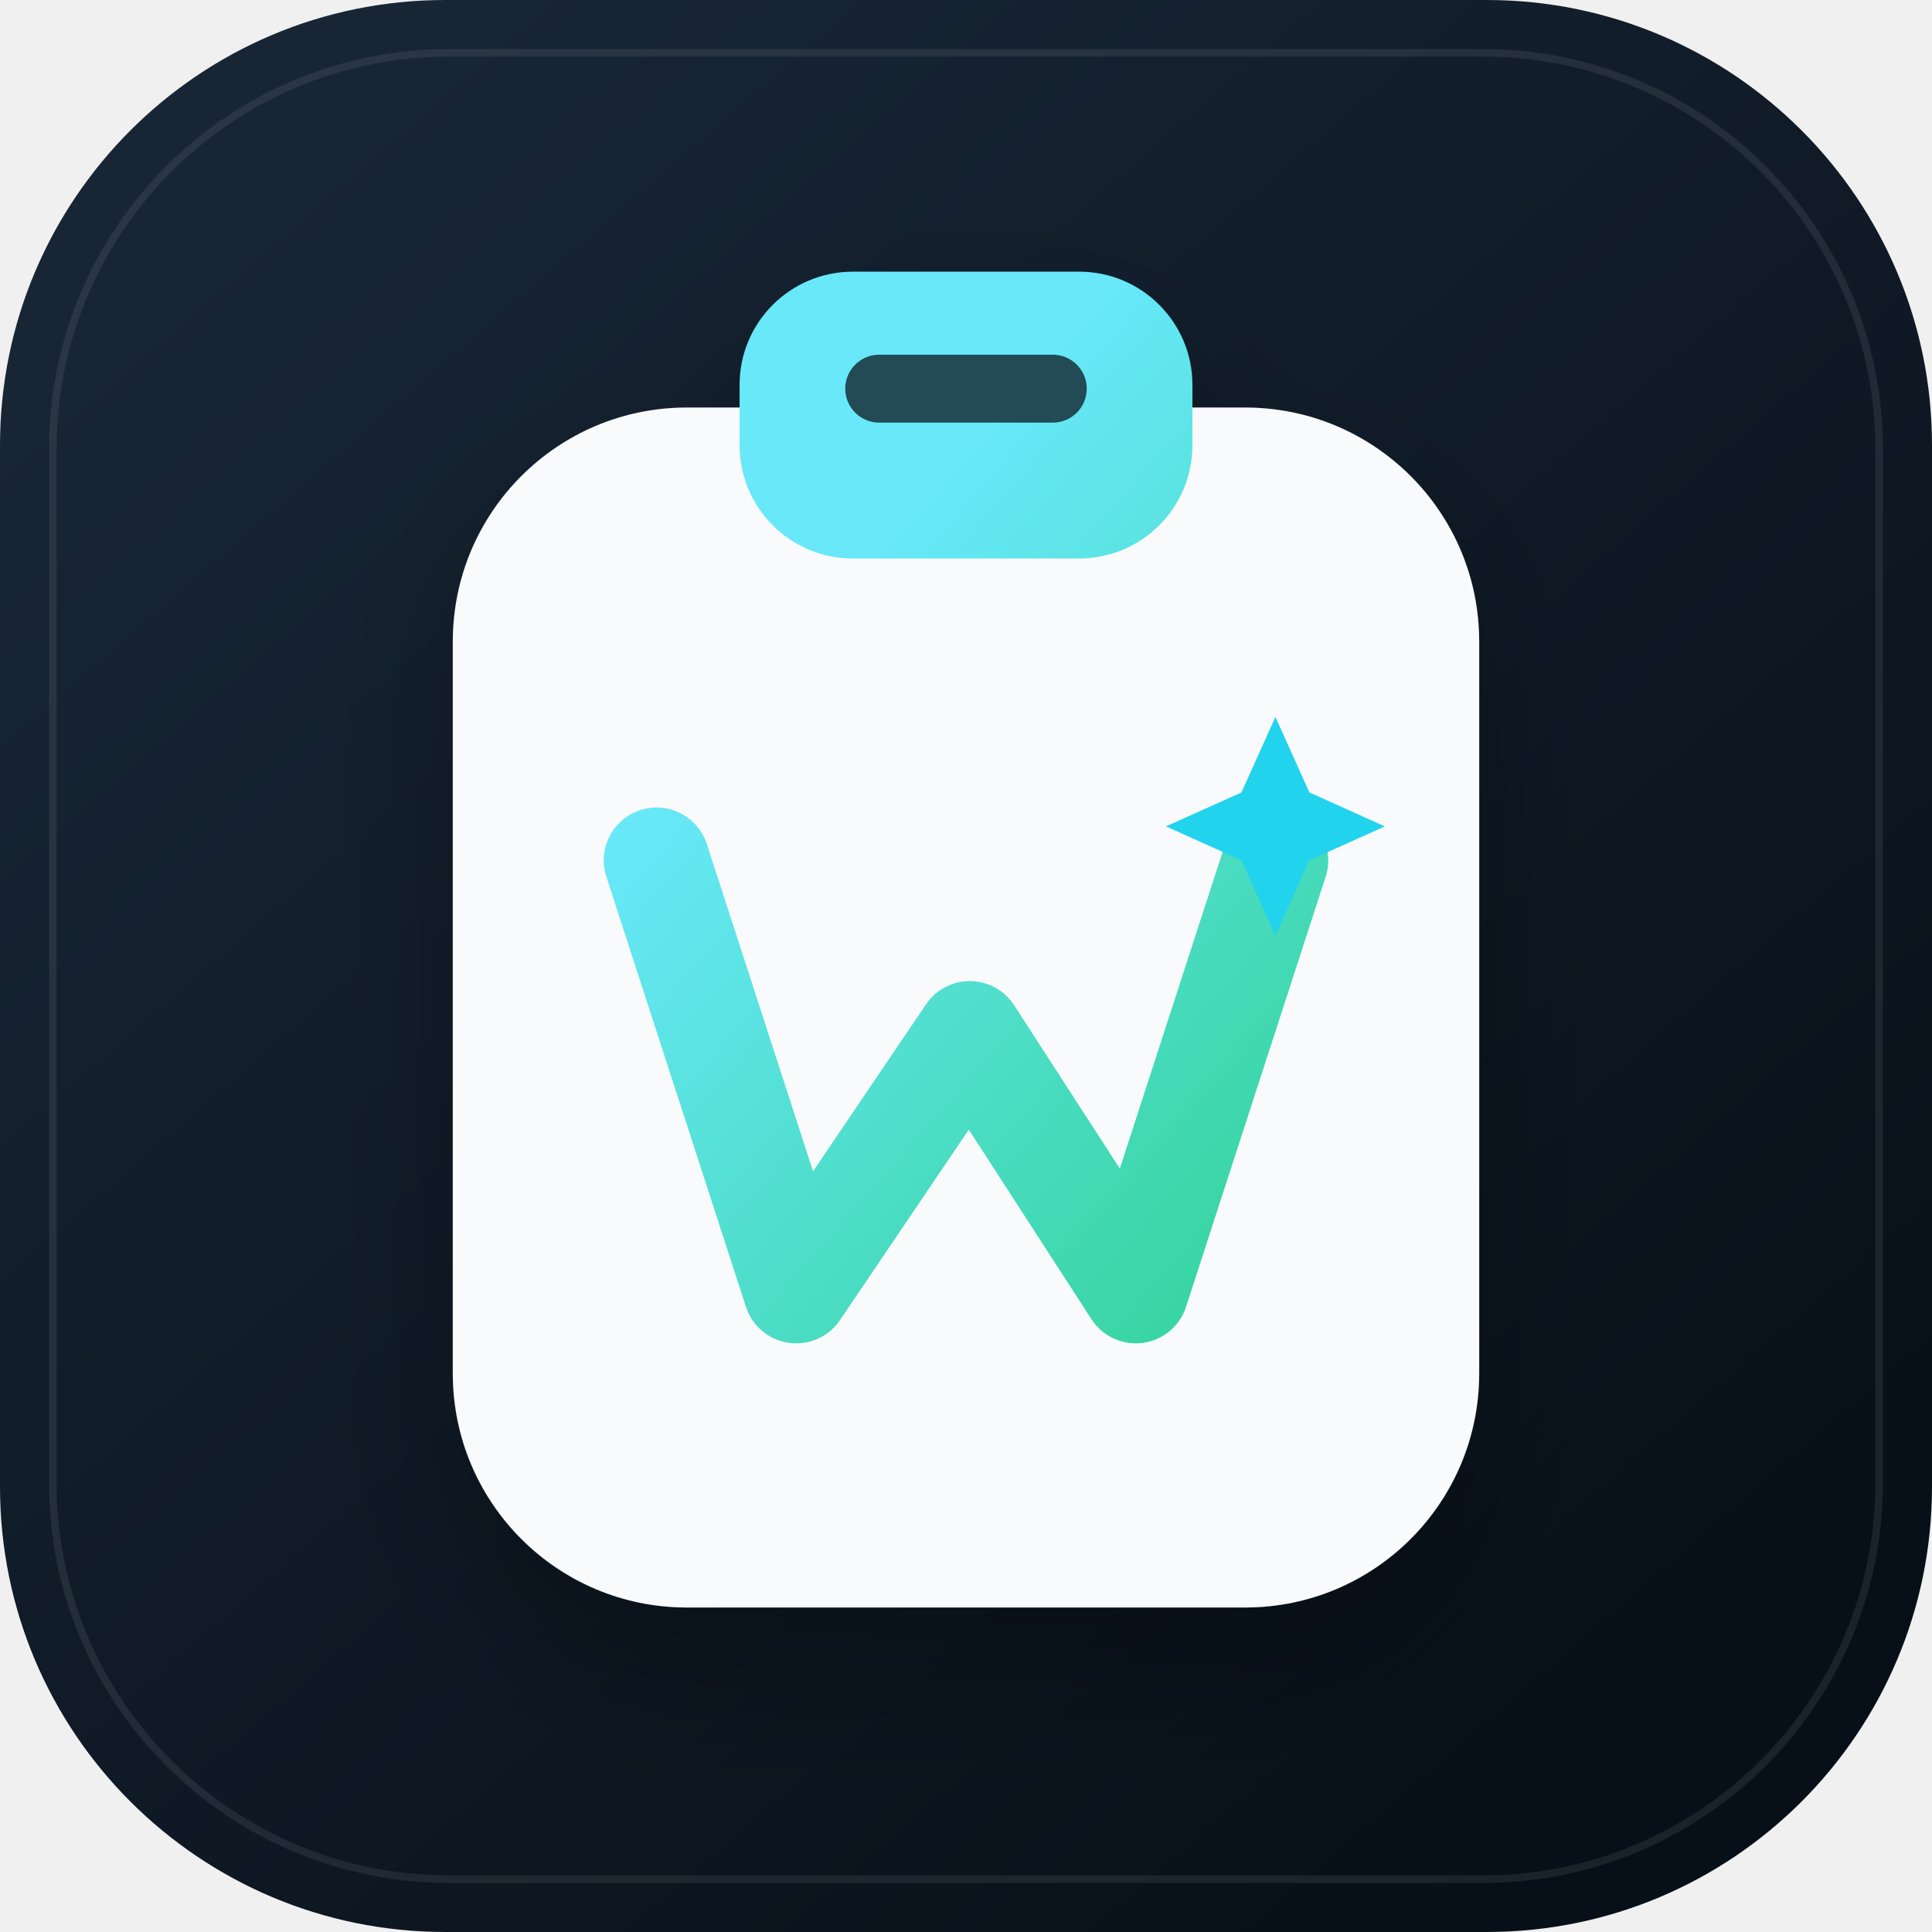
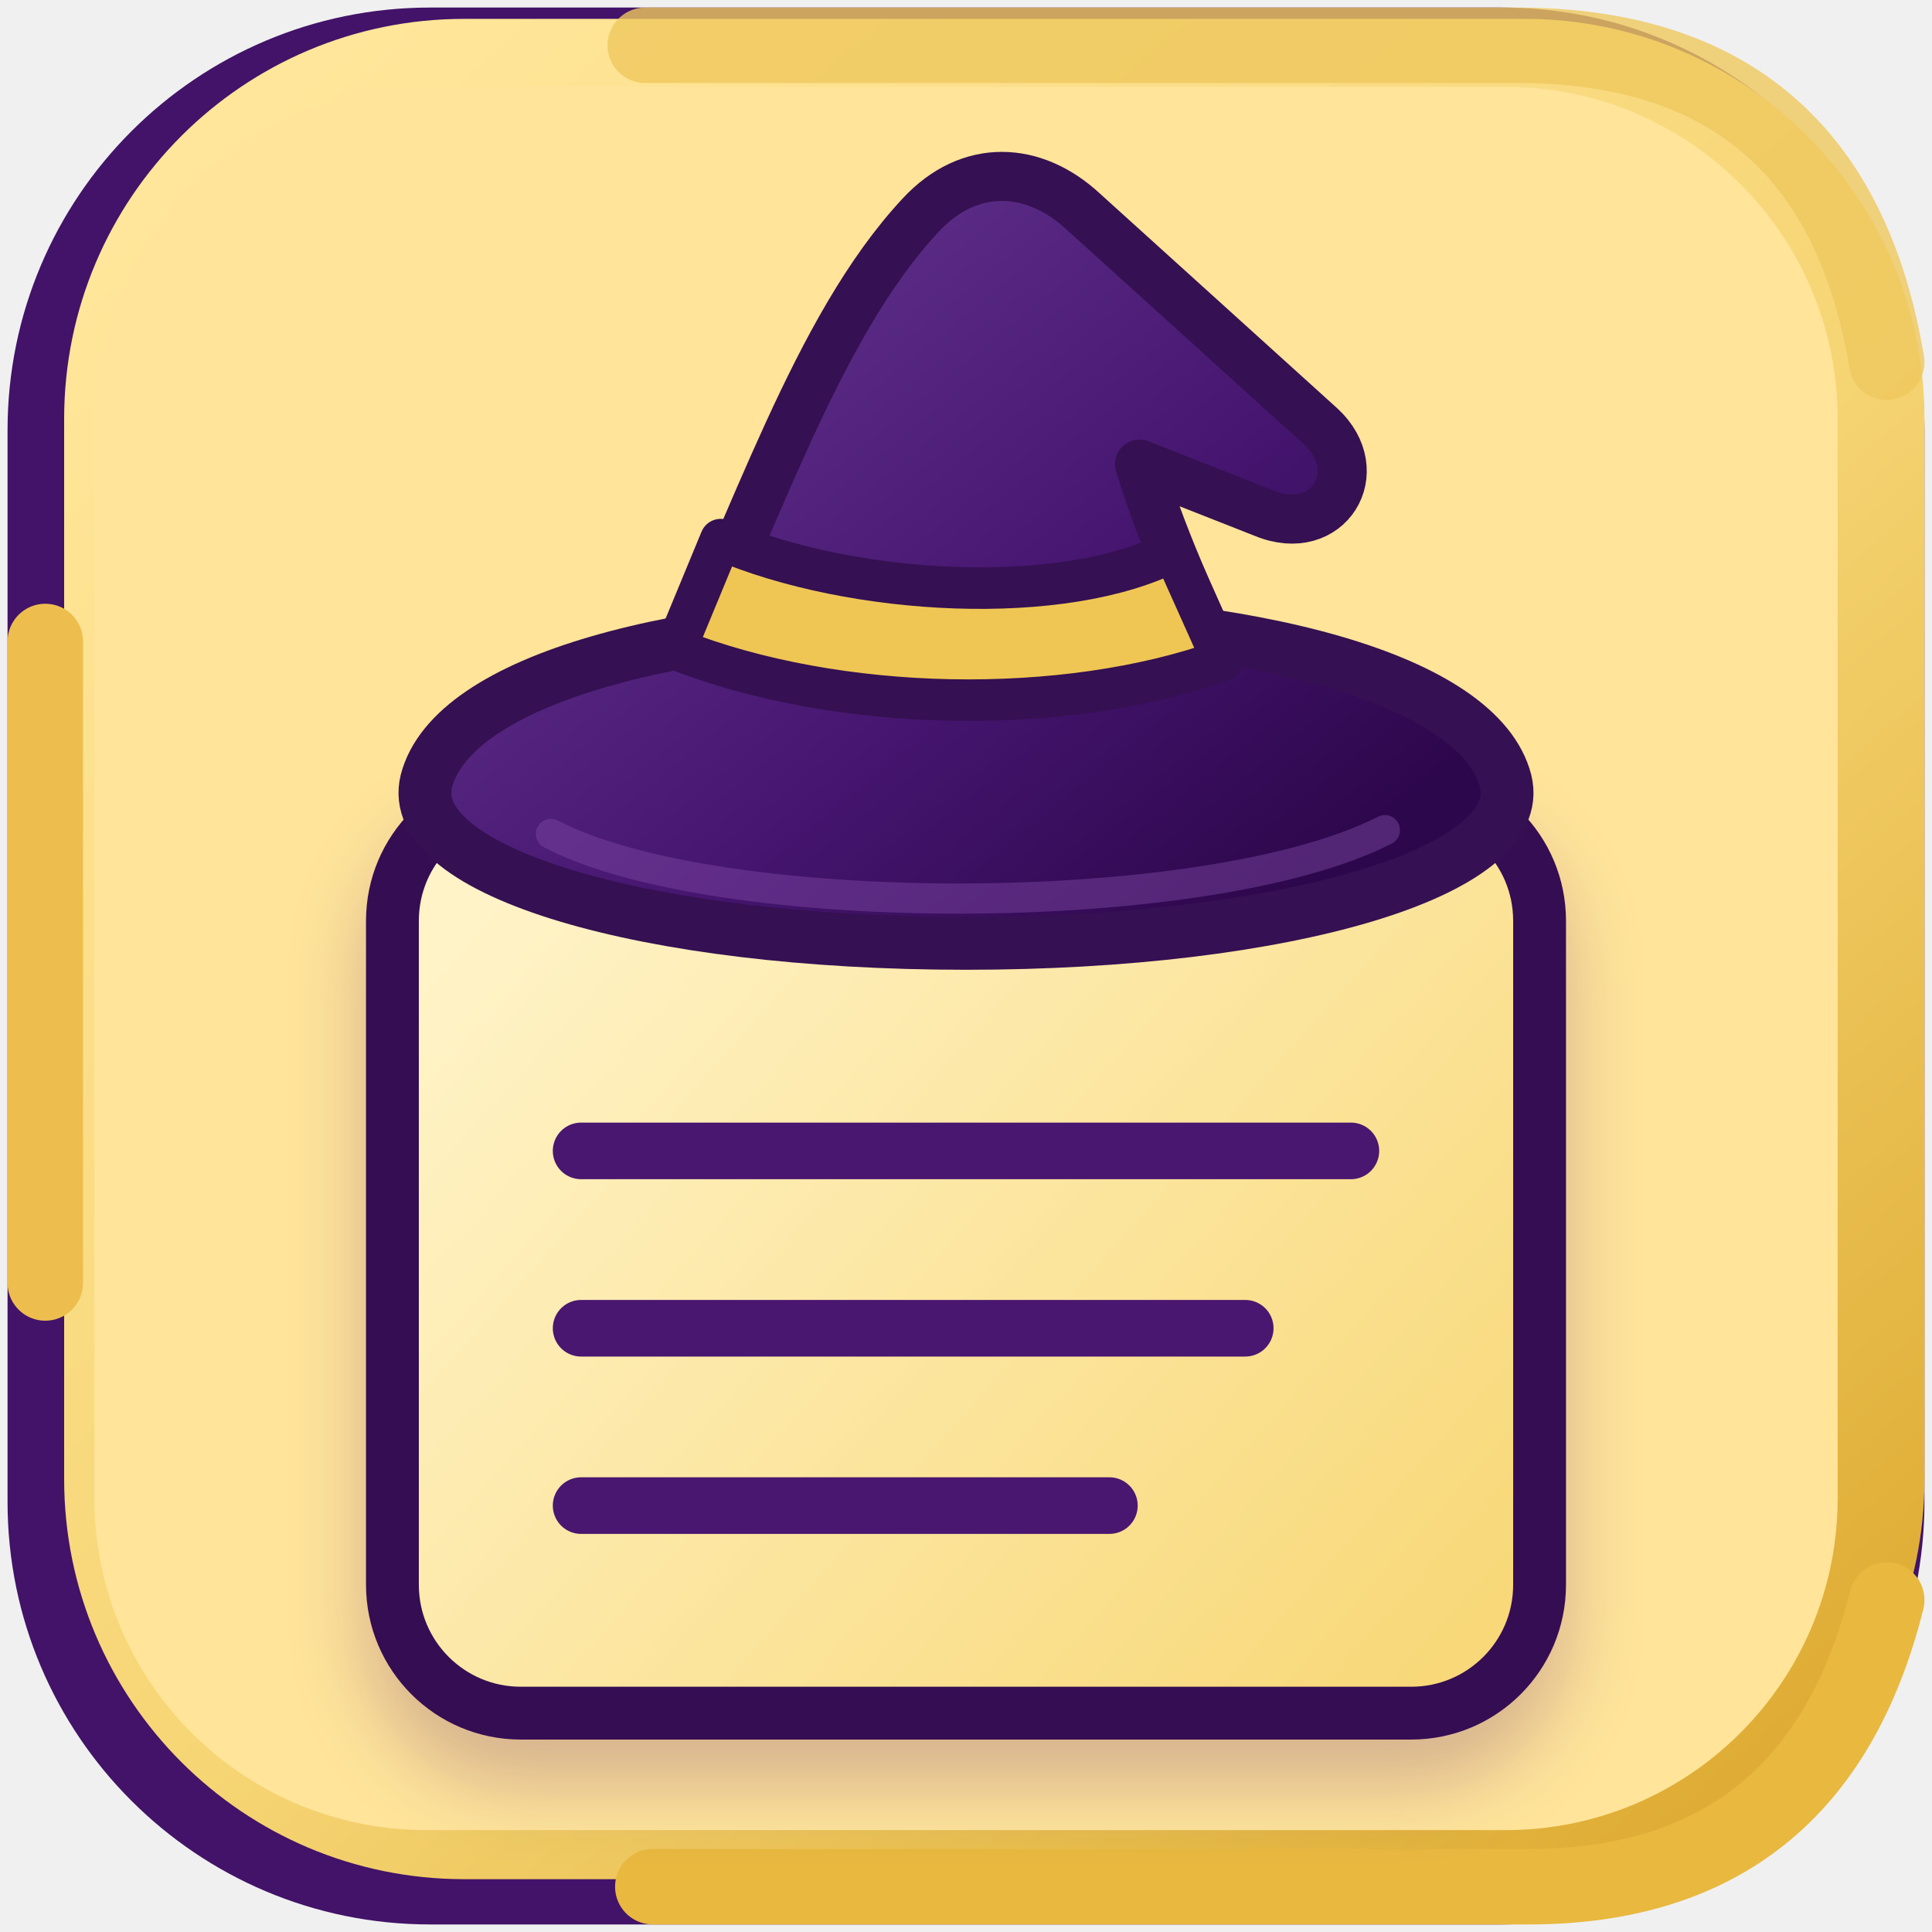
<svg xmlns="http://www.w3.org/2000/svg" viewBox="0 0 512 512" width="512" height="512">
  <defs>
-     <linearGradient id="tile" x1="72" y1="48" x2="438" y2="470" gradientUnits="userSpaceOnUse">
-       <stop offset="0" stop-color="#182535" />
-       <stop offset="1" stop-color="#071018" />
+     <linearGradient id="gold" x1="62" y1="36" x2="448" y2="480" gradientUnits="userSpaceOnUse">
+       <stop offset="0" stop-color="#ffe69a" />
+       <stop offset=".55" stop-color="#f6d574" />
+       <stop offset="1" stop-color="#dfad35" />
    </linearGradient>
-     <linearGradient id="accent" x1="176" y1="210" x2="338" y2="352" gradientUnits="userSpaceOnUse">
-       <stop offset="0" stop-color="#67e8f9" />
-       <stop offset="1" stop-color="#34d399" />
+     <linearGradient id="paper" x1="138" y1="232" x2="380" y2="448" gradientUnits="userSpaceOnUse">
+       <stop offset="0" stop-color="#fff3c7" />
+       <stop offset="1" stop-color="#f8d878" />
    </linearGradient>
-     <filter id="shadow" x="-30%" y="-30%" width="160%" height="170%">
-       <feDropShadow dx="0" dy="18" stdDeviation="18" flood-color="#000000" flood-opacity=".28" />
+     <linearGradient id="purple" x1="184" y1="64" x2="332" y2="245" gradientUnits="userSpaceOnUse">
+       <stop offset="0" stop-color="#61328c" />
+       <stop offset=".58" stop-color="#45156f" />
+       <stop offset="1" stop-color="#2d074c" />
+     </linearGradient>
+     <filter id="lift" x="-25%" y="-25%" width="150%" height="170%">
+       <feDropShadow dx="0" dy="12" stdDeviation="10" flood-color="#431064" flood-opacity=".22" />
    </filter>
  </defs>
-   <rect width="512" height="512" rx="118" fill="url(#tile)" />
-   <rect x="14" y="14" width="484" height="484" rx="105" fill="none" stroke="#ffffff" stroke-opacity=".08" stroke-width="2" />
-   <g filter="url(#shadow)">
-     <rect x="120" y="108" width="272" height="318" rx="62" fill="#f8fafc" />
-     <rect x="196" y="72" width="120" height="76" rx="30" fill="url(#accent)" />
-     <rect x="224" y="94" width="64" height="18" rx="9" fill="#071018" fill-opacity=".72" />
+   <rect x="2" y="2" width="508" height="508" rx="112" fill="#421368" />
+   <rect x="17" y="5" width="493" height="493" rx="106" fill="url(#gold)" />
+   <rect x="25" y="23" width="462" height="462" rx="88" fill="#ffe49a" />
+   <path d="M171 12 H402 Q486 12 500 96" fill="none" stroke="#efc85e" stroke-width="20" stroke-linecap="round" opacity=".8" />
+   <path d="M12 170 V340" fill="none" stroke="#edbe4d" stroke-width="20" stroke-linecap="round" />
+   <path d="M173 500 H405 Q481 500 500 424" fill="none" stroke="#e8b83f" stroke-width="20" stroke-linecap="round" />
+   <g filter="url(#lift)">
+     <rect x="104" y="210" width="304" height="244" rx="34" fill="url(#paper)" stroke="#351052" stroke-width="14" />
+     <path d="M154 305 H358" fill="none" stroke="#4a176f" stroke-width="15" stroke-linecap="round" />
+     <path d="M154 352 H330" fill="none" stroke="#4a176f" stroke-width="15" stroke-linecap="round" />
+     <path d="M154 399 H294" fill="none" stroke="#4a176f" stroke-width="15" stroke-linecap="round" />
  </g>
-   <path d="M174 228 L211 342 L257 274 L301 342 L338 228" fill="none" stroke="url(#accent)" stroke-width="28" stroke-linecap="round" stroke-linejoin="round" />
-   <path d="M338 190 L347 210 L367 219 L347 228 L338 248 L329 228 L309 219 L329 210 Z" fill="#22d3ee" />
+   <path d="M178 184 C200 139 216 87 244 57 C257 43 274 44 287 56 L350 113 C363 125 352 143 335 136 L302 123 C309 146 319 166 327 184 C288 199 219 200 178 184 Z" fill="url(#purple)" stroke="#351052" stroke-width="13" stroke-linejoin="round" />
+   <path d="M113 207 C120 180 180 164 256 164 C332 164 392 180 399 207 C405 231 341 250 256 250 C171 250 107 231 113 207 Z" fill="url(#purple)" stroke="#351052" stroke-width="14" />
+   <path d="M191 143 C226 158 282 161 311 146 L324 175 C282 190 222 189 179 172 Z" fill="#efc653" stroke="#351052" stroke-width="11" stroke-linejoin="round" />
+   <path d="M146 221 C190 244 320 244 367 220" fill="none" stroke="#7b46a0" stroke-width="8" stroke-linecap="round" opacity=".48" />
</svg>
